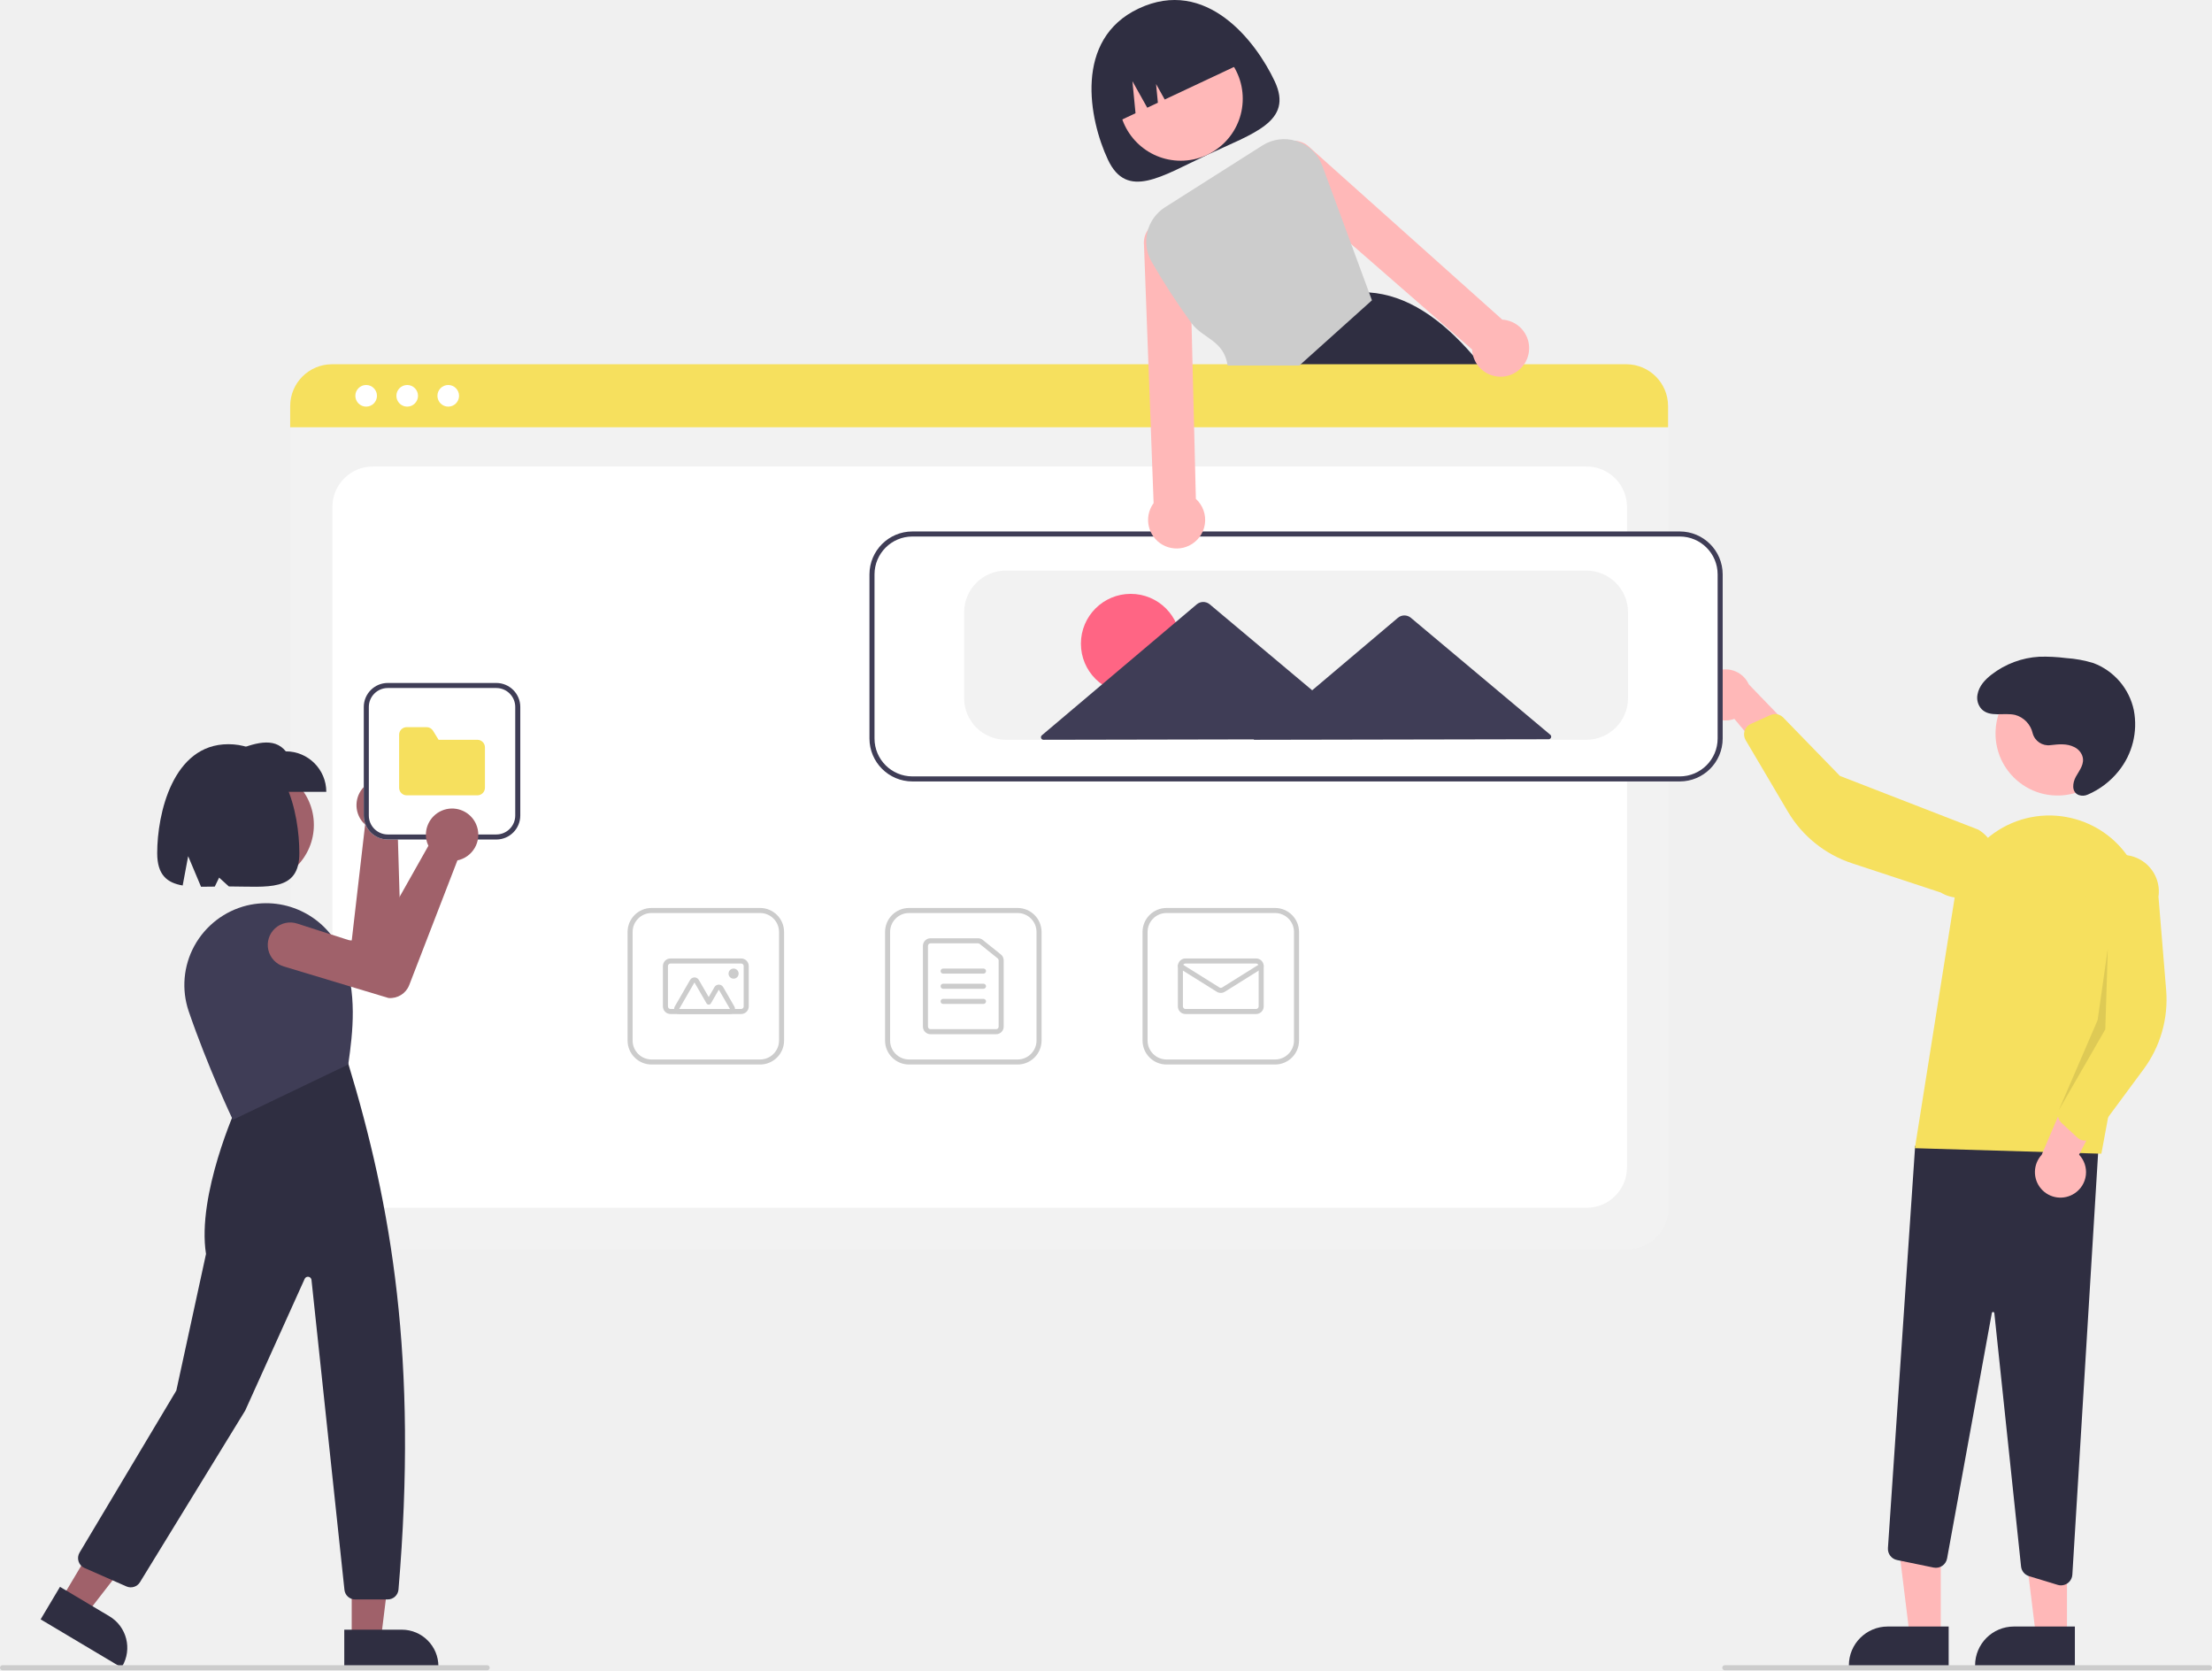
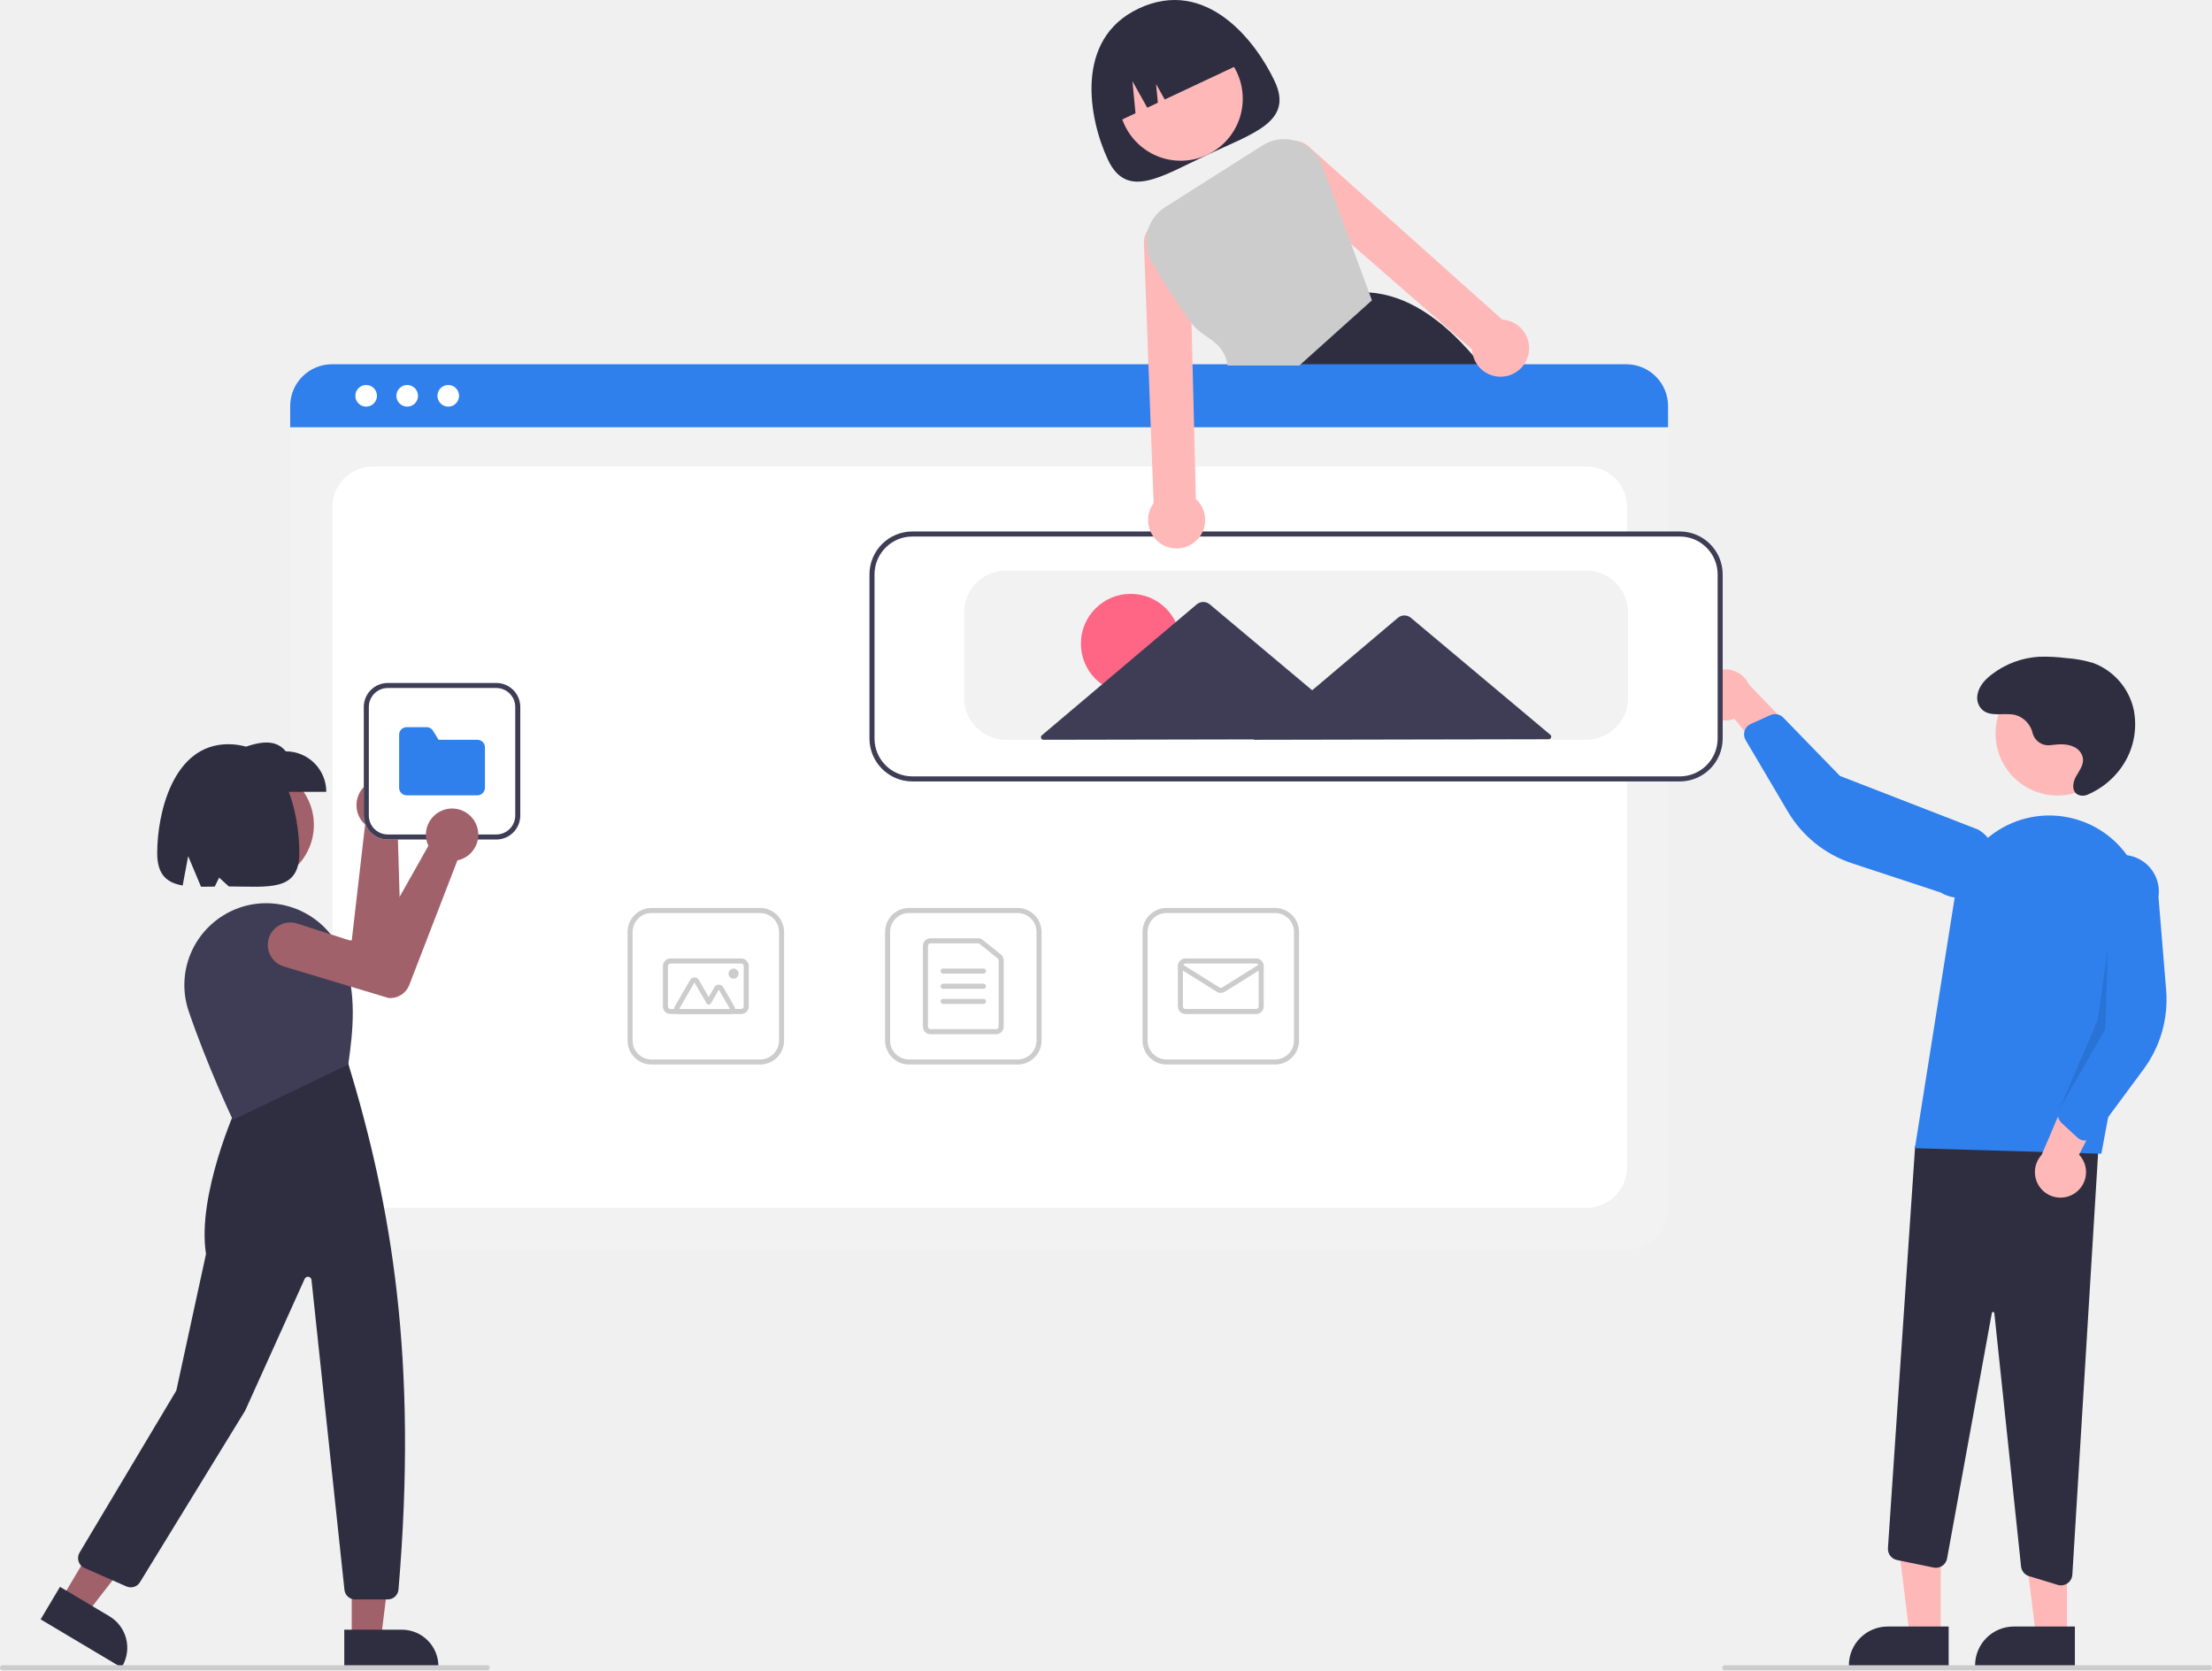
<svg xmlns="http://www.w3.org/2000/svg" id="a27520da-4319-485c-96d7-e776d7397e13" data-name="Layer 1" width="876.272" height="661.473" viewBox="0 0 876.272 661.473">
  <path d="M685.834,138.655c7.516,15.995-8.411,20.526-26.655,29.099s-31.898,17.942-39.414,1.947-13.615-47.743,12.195-59.871C658.66,97.284,678.318,122.659,685.834,138.655Z" transform="translate(-180.8642 -106.4605)" fill="#2f2e41" />
  <circle cx="467.746" cy="39.089" r="24.561" fill="#ffb8b8" />
  <path d="M770.29,254.473c-.85-1.11-1.7-2.2-2.56-3.26q-1.665-2.07-3.35-4.01c-12.73-14.69-26.27-23.94-41.18-24.93h-.02l-.22-.02-29.71,28.96-10.1,9.84.22.54,5.45,13.57h95.49A234.834,234.834,0,0,0,770.29,254.473Z" transform="translate(-180.8642 -106.4605)" fill="#2f2e41" />
  <path d="M621.902,155.438l0,0,8.792-4.131-1.225-12.683,5.879,10.496,4.202-1.975-.714-7.399,3.43,6.123,31.224-14.673,0,0a26,26,0,0,0-34.589-12.474l-4.525,2.126A26,26,0,0,0,621.902,155.438Z" transform="translate(-180.8642 -106.4605)" fill="#2f2e41" />
  <path d="M825.39,601.261H312.552a16.519,16.519,0,0,1-16.5-16.5V276.607a12.102,12.102,0,0,1,12.088-12.088H829.593a12.311,12.311,0,0,1,12.297,12.297V584.761A16.519,16.519,0,0,1,825.39,601.261Z" transform="translate(-180.8642 -106.4605)" fill="#f2f2f2" />
  <path d="M328.552,584.761h480.839a16,16,0,0,0,16-16V307.213a16,16,0,0,0-16-16H328.552a16,16,0,0,0-16,16V568.761A16,16,0,0,0,328.552,584.761Z" transform="translate(-180.8642 -106.4605)" fill="#fff" />
-   <path d="M841.66,275.663H295.82v-8.4a16.574,16.574,0,0,1,16.56-16.55H825.1a16.574,16.574,0,0,1,16.56,16.55Z" transform="translate(-180.8642 -106.4605)" fill="#f6e05e" />
+   <path d="M841.66,275.663H295.82v-8.4a16.574,16.574,0,0,1,16.56-16.55H825.1a16.574,16.574,0,0,1,16.56,16.55Z" transform="translate(-180.8642 -106.4605)" fill="#2F80ED" />
  <circle cx="145.051" cy="156.752" r="4.283" fill="#fff" />
  <circle cx="161.31" cy="156.752" r="4.283" fill="#fff" />
  <circle cx="177.569" cy="156.752" r="4.283" fill="#fff" />
  <path d="M583.974,528.04h-43a9.511,9.511,0,0,1-9.5-9.5v-43a9.511,9.511,0,0,1,9.5-9.5h43a9.511,9.511,0,0,1,9.5,9.5v43A9.511,9.511,0,0,1,583.974,528.04Zm-43-60a7.508,7.508,0,0,0-7.5,7.5v43a7.508,7.508,0,0,0,7.5,7.5h43a7.508,7.508,0,0,0,7.5-7.5v-43a7.508,7.508,0,0,0-7.5-7.5Z" transform="translate(-180.8642 -106.4605)" fill="#ccc" />
  <path d="M575.474,516.04h-26a3.003,3.003,0,0,1-3-3v-32a3.003,3.003,0,0,1,3-3h18.839a3.007,3.007,0,0,1,1.879.662l7.16,5.754a2.984,2.984,0,0,1,1.121,2.338v26.246A3.003,3.003,0,0,1,575.474,516.04Zm-26-36a1.001,1.001,0,0,0-1,1v32a1.001,1.001,0,0,0,1,1h26a1.001,1.001,0,0,0,1-1v-26.246a.995.995,0,0,0-.374-.779l-7.161-5.754a1.002,1.002,0,0,0-.626-.22Z" transform="translate(-180.8642 -106.4605)" fill="#ccc" />
  <path d="M570.474,492.04h-16a1,1,0,0,1,0-2h16a1,1,0,0,1,0,2Z" transform="translate(-180.8642 -106.4605)" fill="#ccc" />
  <path d="M570.474,498.04h-16a1,1,0,0,1,0-2h16a1,1,0,0,1,0,2Z" transform="translate(-180.8642 -106.4605)" fill="#ccc" />
  <path d="M570.474,504.04h-16a1,1,0,0,1,0-2h16a1,1,0,0,1,0,2Z" transform="translate(-180.8642 -106.4605)" fill="#ccc" />
  <path d="M685.974,528.04h-43a9.511,9.511,0,0,1-9.5-9.5v-43a9.511,9.511,0,0,1,9.5-9.5h43a9.511,9.511,0,0,1,9.5,9.5v43A9.511,9.511,0,0,1,685.974,528.04Zm-43-60a7.508,7.508,0,0,0-7.5,7.5v43a7.508,7.508,0,0,0,7.5,7.5h43a7.508,7.508,0,0,0,7.5-7.5v-43a7.508,7.508,0,0,0-7.5-7.5Z" transform="translate(-180.8642 -106.4605)" fill="#ccc" />
  <path d="M678.474,508.04h-28a3.003,3.003,0,0,1-3-3v-16a3.003,3.003,0,0,1,3-3h28a3.003,3.003,0,0,1,3,3v16A3.003,3.003,0,0,1,678.474,508.04Zm-28-20a1.001,1.001,0,0,0-1,1v16a1.001,1.001,0,0,0,1,1h28a1.001,1.001,0,0,0,1-1v-16a1.001,1.001,0,0,0-1-1Z" transform="translate(-180.8642 -106.4605)" fill="#ccc" />
  <path d="M664.474,499.678a3.003,3.003,0,0,1-1.59-.453l-14.94-9.337a1,1,0,0,1,1.061-1.696l14.94,9.337a1.006,1.006,0,0,0,1.06,0l14.939-9.337a1,1,0,0,1,1.061,1.696l-14.939,9.337A3.004,3.004,0,0,1,664.474,499.678Z" transform="translate(-180.8642 -106.4605)" fill="#ccc" />
  <path d="M481.974,528.04h-43a9.511,9.511,0,0,1-9.5-9.5v-43a9.511,9.511,0,0,1,9.5-9.5h43a9.511,9.511,0,0,1,9.5,9.5v43A9.511,9.511,0,0,1,481.974,528.04Zm-43-60a7.508,7.508,0,0,0-7.5,7.5v43a7.508,7.508,0,0,0,7.5,7.5h43a7.508,7.508,0,0,0,7.5-7.5v-43a7.508,7.508,0,0,0-7.5-7.5Z" transform="translate(-180.8642 -106.4605)" fill="#ccc" />
  <path d="M474.474,508.04h-28a3.003,3.003,0,0,1-3-3v-16a3.003,3.003,0,0,1,3-3h28a3.003,3.003,0,0,1,3,3v16A3.003,3.003,0,0,1,474.474,508.04Zm-28-20a1.001,1.001,0,0,0-1,1v16a1.001,1.001,0,0,0,1,1h28a1.001,1.001,0,0,0,1-1v-16a1.001,1.001,0,0,0-1-1Z" transform="translate(-180.8642 -106.4605)" fill="#ccc" />
  <path d="M470.036,508.04h-20.124a2,2,0,0,1-1.732-3l6.062-10.5a2,2,0,0,1,3.464,0l3.915,6.781,2.268-3.929a2,2,0,0,1,3.464,0l4.415,7.647a2,2,0,0,1-1.732,3Zm0-2h0l-4.415-7.647-3.134,5.429a1.0 1,0,0,1-.866.5h0a1.0 1,0,0,1-.866-.5l-4.781-8.281-6.062,10.5Z" transform="translate(-180.8642 -106.4605)" fill="#ccc" />
  <circle cx="290.61" cy="385.579" r="2" fill="#ccc" />
  <polygon points="768.825 648.15 756.565 648.149 750.733 600.861 768.827 600.862 768.825 648.15" fill="#ffb8b8" />
  <path d="M952.816,766.494l-39.531-.001v-.5a15.386,15.386,0,0,1,15.386-15.386h.001l24.144.001Z" transform="translate(-180.8642 -106.4605)" fill="#2f2e41" />
  <polygon points="818.825 648.15 806.565 648.149 800.733 600.861 818.827 600.862 818.825 648.15" fill="#ffb8b8" />
  <path d="M1002.816,766.494l-39.531-.001v-.5a15.386,15.386,0,0,1,15.386-15.386h.001l24.144.001Z" transform="translate(-180.8642 -106.4605)" fill="#2f2e41" />
  <path d="M996.014,734.111l-11.354-3.454a4.493,4.493,0,0,1-3.166-3.833L970.908,626.498a.48.48,0,0,0-.479-.447.469.469,0,0,0-.51.409l-17.731,97.199a4.5,4.5,0,0,1-5.335,3.6L932.342,724.269a4.516,4.516,0,0,1-3.582-4.712l10.785-159.312,73.138-7.892-10.868,177.727a4.505,4.505,0,0,1-4.484,4.228A4.526,4.526,0,0,1,996.014,734.111Z" transform="translate(-180.8642 -106.4605)" fill="#2f2e41" />
  <circle cx="815.08" cy="290.487" r="24.561" fill="#ffb8b8" />
-   <path d="M939.433,561.18l15.858-99.851a37.857,37.857,0,0,1,48.005-30.399h0a37.743,37.743,0,0,1,26.601,43.262l-16.591,89.172Z" transform="translate(-180.8642 -106.4605)" fill="#f6e05e" />
+   <path d="M939.433,561.18l15.858-99.851a37.857,37.857,0,0,1,48.005-30.399h0a37.743,37.743,0,0,1,26.601,43.262l-16.591,89.172Z" transform="translate(-180.8642 -106.4605)" fill="#2F80ED" />
  <path d="M1002.725,579.046a10.056,10.056,0,0,0,1.747-15.32l16.396-31.751-18.465,1.97-12.739,29.849a10.11,10.11,0,0,0,13.061,15.251Z" transform="translate(-180.8642 -106.4605)" fill="#ffb8b8" />
-   <path d="M1006.236,558.126a4.506,4.506,0,0,1-2.426-1.151l-6.273-5.797a4.515,4.515,0,0,1-1.092-5.054l12.537-29.718-1.779-58.72a14.497,14.497,0,1,1,28.727,3.919l3.041,36.912a46.373,46.373,0,0,1-8.938,31.397l-19.552,26.432a4.505,4.505,0,0,1-3.195,1.804A4.455,4.455,0,0,1,1006.236,558.126Z" transform="translate(-180.8642 -106.4605)" fill="#f6e05e" />
+   <path d="M1006.236,558.126a4.506,4.506,0,0,1-2.426-1.151l-6.273-5.797a4.515,4.515,0,0,1-1.092-5.054l12.537-29.718-1.779-58.72a14.497,14.497,0,1,1,28.727,3.919l3.041,36.912a46.373,46.373,0,0,1-8.938,31.397l-19.552,26.432a4.505,4.505,0,0,1-3.195,1.804A4.455,4.455,0,0,1,1006.236,558.126Z" transform="translate(-180.8642 -106.4605)" fill="#2F80ED" />
  <path d="M854.505,383.566a10.056,10.056,0,0,0,13.426,7.582l22.846,27.478,5.385-17.772-22.52-23.369a10.11,10.11,0,0,0-19.137,6.081Z" transform="translate(-180.8642 -106.4605)" fill="#ffb8b8" />
-   <path d="M872.401,394.955a4.506,4.506,0,0,1,2.006-1.786l7.784-3.517a4.515,4.515,0,0,1,5.08.965l22.478,23.132,54.766,21.257a14.497,14.497,0,1,1-14.809,24.926l-35.177-11.592a46.374,46.374,0,0,1-25.427-20.472l-16.717-28.31a4.505,4.505,0,0,1-.415-3.646A4.454,4.454,0,0,1,872.401,394.955Z" transform="translate(-180.8642 -106.4605)" fill="#f6e05e" />
+   <path d="M872.401,394.955a4.506,4.506,0,0,1,2.006-1.786l7.784-3.517a4.515,4.515,0,0,1,5.08.965l22.478,23.132,54.766,21.257a14.497,14.497,0,1,1-14.809,24.926l-35.177-11.592a46.374,46.374,0,0,1-25.427-20.472l-16.717-28.31a4.505,4.505,0,0,1-.415-3.646A4.454,4.454,0,0,1,872.401,394.955Z" transform="translate(-180.8642 -106.4605)" fill="#2F80ED" />
  <polygon points="835.002 375.652 834.002 407.652 815.58 439.663 830.962 403.99 835.002 375.652" opacity="0.1" />
  <path d="M993.13,401.563a6.423,6.423,0,0,1-7.031-4.702,9.764,9.764,0,0,0-6.951-7.274c-4.505-1.029-10.012,1.091-13.314-2.322a6.637,6.637,0,0,1-1.575-5.842c.608-3.317,2.981-5.823,5.563-7.827a34.062,34.062,0,0,1,18.866-7.051,67.677,67.677,0,0,1,10.621.528,47.009,47.009,0,0,1,10.864,1.985,25.576,25.576,0,0,1,16.002,18.68,29.528,29.528,0,0,1-6.057,24.13,31.702,31.702,0,0,1-12.161,9.259,4.744,4.744,0,0,1-3.606.183c-2.957-1.176-2.474-4.839-1.126-7.283,1.443-2.615,3.663-5.146,2.503-8.329a6.302,6.302,0,0,0-3.127-3.366c-2.94-1.499-6.228-1.145-9.389-.78Z" transform="translate(-180.8642 -106.4605)" fill="#2f2e41" />
  <path d="M846.297,415.433h-304a16.519,16.519,0,0,1-16.5-16.5v-65a16.519,16.519,0,0,1,16.5-16.5h304a16.519,16.519,0,0,1,16.5,16.5v65A16.519,16.519,0,0,1,846.297,415.433Z" transform="translate(-180.8642 -106.4605)" fill="#fff" />
  <path d="M846.297,415.933h-304a17.019,17.019,0,0,1-17-17v-65a17.019,17.019,0,0,1,17-17h304a17.019,17.019,0,0,1,17,17v65A17.019,17.019,0,0,1,846.297,415.933Zm-304-97a15.017,15.017,0,0,0-15,15v65a15.017,15.017,0,0,0,15,15h304a15.017,15.017,0,0,0,15-15v-65a15.017,15.017,0,0,0-15-15Z" transform="translate(-180.8642 -106.4605)" fill="#3f3d56" />
  <path d="M809.297,399.433h-230a16.519,16.519,0,0,1-16.5-16.5v-34a16.519,16.519,0,0,1,16.5-16.5h230a16.519,16.519,0,0,1,16.5,16.5v34A16.519,16.519,0,0,1,809.297,399.433Z" transform="translate(-180.8642 -106.4605)" fill="#f2f2f2" />
  <circle cx="447.928" cy="254.915" r="19.732" fill="#ff6584" />
  <path d="M795.004,397.442l-27.853-23.36-27.372-22.956a4,4,0,0,0-5.153.01l-27.283,23.062-6.664,5.633-10.048-8.427-30.537-25.611a4,4,0,0,0-5.152.01l-30.438,25.728-30.917,26.133a1.0 1,0,0,0,.647,1.764l63.387-.122,20.064-.039-.196.166,59.808-.115,57.067-.11A1.0 1,0,0,0,795.004,397.442Z" transform="translate(-180.8642 -106.4605)" fill="#3f3d56" />
  <path d="M1056.136,767.933h-192a1,1,0,0,1,0-2h192a1,1,0,0,1,0,2Z" transform="translate(-180.8642 -106.4605)" fill="#ccc" />
  <path d="M784.92,238.373a11.221,11.221,0,0,0-7.25-5.1,10.301,10.301,0,0,0-1.66-.21l-76.19-68.12a9.015,9.015,0,0,0-5.63-2.69,7.67,7.67,0,0,0-1.27-.04,9.055,9.055,0,0,0-5.96,15.48l29.17,25.43,47.9,41.75a11.916,11.916,0,0,0,.35,2.33,11.266,11.266,0,0,0,9.67,8.37,11.092,11.092,0,0,0,6.05-1,11.407,11.407,0,0,0,3.88-2.97c.11-.13.21-.25.31-.39a11.293,11.293,0,0,0,.63-12.84Z" transform="translate(-180.8642 -106.4605)" fill="#ffb8b8" />
  <path d="M654.6,304.023l-.71-28.86-.6-23.95-.41-16.76-.81-32.67a9.046,9.046,0,0,0-15.71-5.25,6.923,6.923,0,0,0-.75.96,8.936,8.936,0,0,0-1.56,6.05l1.78,47.67.89,23.95,1.14,30.55a12.047,12.047,0,0,0-.89,1.41,11.248,11.248,0,0,0-.71,8.84,11.311,11.311,0,0,0,15.56,6.63,11.301,11.301,0,0,0,2.78-18.57Z" transform="translate(-180.8642 -106.4605)" fill="#ffb8b8" />
  <path d="M723.201,222.273l-7.07-19.15-11.44-31.02a16.006,16.006,0,0,0-9.95-9.68c-.18-.06-.37-.12-.55-.17a15.984,15.984,0,0,0-13.24,1.82l-38.53,24.44a16.093,16.093,0,0,0-5.27,21.75,276.323,276.323,0,0,0,15.73,24.19c4.49,6.11,12.85,6.76,14.3,16.76h28.41l28.76-25.82Z" transform="translate(-180.8642 -106.4605)" fill="#ccc" />
  <circle cx="101.165" cy="326.682" r="23.172" fill="#a0616a" />
  <path d="M338.916,417.193q.343.273.664.578a10.38,10.38,0,0,1-.417,15.484,9.722,9.722,0,0,1-.814.613l1.568,52.945a8.061,8.061,0,0,1-5.545,7.867l-.096.021-42.989,4.578a8.899,8.899,0,1,1-1.722-17.713l30.644-2.699,5.3-45.851a9.876,9.876,0,0,1-.972-.99,10.38,10.38,0,0,1,14.378-14.833Z" transform="translate(-180.8642 -106.4605)" fill="#a0616a" />
  <polygon points="139.328 649.174 150.895 649.174 156.397 604.561 139.326 604.561 139.328 649.174" fill="#a0616a" />
  <path d="M317.242,751.858l22.778-.001h.001a14.516,14.516,0,0,1,14.516,14.516v.472l-37.294.001Z" transform="translate(-180.8642 -106.4605)" fill="#2f2e41" />
  <polygon points="24.366 633.182 34.304 639.099 61.857 603.582 47.189 594.849 24.366 633.182" fill="#a0616a" />
  <path d="M204.627,734.889l19.572,11.653.001 0a14.516,14.516,0,0,1,5.046,19.899l-.241.405L196.96,747.767Z" transform="translate(-180.8642 -106.4605)" fill="#2f2e41" />
  <path d="M334.488,739.877H321.536a4.238,4.238,0,0,1-4.221-3.797L304.258,613.343a1.415,1.415,0,0,0-2.697-.433l-23.555,52.159-41.704,68.003a4.266,4.266,0,0,1-5.329,1.666l-16.66-7.33a4.247,4.247,0,0,1-1.935-6.064l38.337-64.192,11.758-54.085c-3.698-23.455,12.155-58.326,12.316-58.676l.079-.17,43.668-17.068.219.268c17.221,56.514,27.715,117.332,19.967,208.568A4.274,4.274,0,0,1,334.488,739.877Z" transform="translate(-180.8642 -106.4605)" fill="#2f2e41" />
  <path d="M273.107,549.934l-.203-.427c-.097-.205-9.807-20.684-17.292-42.571a32.285,32.285,0,0,1,2.239-25.873,32.637,32.637,0,0,1,20.813-16.004h0A32.677,32.677,0,0,1,316.591,484.627c5.937,14.847,4.045,30.695,2.264,43.157l-.035.25-.227.109Z" transform="translate(-180.8642 -106.4605)" fill="#3f3d56" />
  <path d="M310.124,420.054H273.33V404.015c8.076-3.208,15.978-5.937,20.756,0a16.038,16.038,0,0,1,16.038,16.038Z" transform="translate(-180.8642 -106.4605)" fill="#2f2e41" />
  <path d="M271.293,401.185c-21.996,0-28.153,27.571-28.153,43.126,0,8.674,3.923,11.777,10.088,12.827l2.177-11.611,5.099,12.111c1.732.009,3.551-.025,5.437-.06l1.729-3.56,3.855,3.496c15.441.023,27.921,2.274,27.921-13.203C299.445,428.756,294.046,401.185,271.293,401.185Z" transform="translate(-180.8642 -106.4605)" fill="#2f2e41" />
  <path d="M373.864,767.933h-192a1,1,0,1,1,0-2h192a1,1,0,0,1,0,2Z" transform="translate(-180.8642 -106.4605)" fill="#ccc" />
  <path d="M377.474,438.933h-43a9.511,9.511,0,0,1-9.5-9.5v-43a9.511,9.511,0,0,1,9.5-9.5h43a9.511,9.511,0,0,1,9.5,9.5v43A9.511,9.511,0,0,1,377.474,438.933Z" transform="translate(-180.8642 -106.4605)" fill="#fff" />
  <path d="M377.474,438.933h-43a9.511,9.511,0,0,1-9.5-9.5v-43a9.511,9.511,0,0,1,9.5-9.5h43a9.511,9.511,0,0,1,9.5,9.5v43A9.511,9.511,0,0,1,377.474,438.933Zm-43-60a7.508,7.508,0,0,0-7.5,7.5v43a7.508,7.508,0,0,0,7.5,7.5h43a7.508,7.508,0,0,0,7.5-7.5v-43a7.508,7.508,0,0,0-7.5-7.5Z" transform="translate(-180.8642 -106.4605)" fill="#3f3d56" />
-   <path d="M369.974,421.433h-28a3.003,3.003,0,0,1-3-3v-21a3.003,3.003,0,0,1,3-3h7.882a2.981,2.981,0,0,1,2.555,1.427l2.198,3.573h15.364a3.003,3.003,0,0,1,3,3v16A3.003,3.003,0,0,1,369.974,421.433Z" transform="translate(-180.8642 -106.4605)" fill="#f6e05e" />
+   <path d="M369.974,421.433h-28a3.003,3.003,0,0,1-3-3v-21a3.003,3.003,0,0,1,3-3h7.882a2.981,2.981,0,0,1,2.555,1.427l2.198,3.573h15.364a3.003,3.003,0,0,1,3,3v16A3.003,3.003,0,0,1,369.974,421.433Z" transform="translate(-180.8642 -106.4605)" fill="#2F80ED" />
  <path d="M369.064,432.042q.21.384.388.79a10.38,10.38,0,0,1-6.393,14.109,9.72,9.72,0,0,1-.988.25l-19.099,49.405a8.061,8.061,0,0,1-8.163,5.099l-.096-.018-41.397-12.462a8.899,8.899,0,1,1,5.286-16.993l29.29,9.404,22.676-40.202a9.876,9.876,0,0,1-.511-1.289,10.38,10.38,0,0,1,19.007-8.091Z" transform="translate(-180.8642 -106.4605)" fill="#a0616a" />
</svg>
